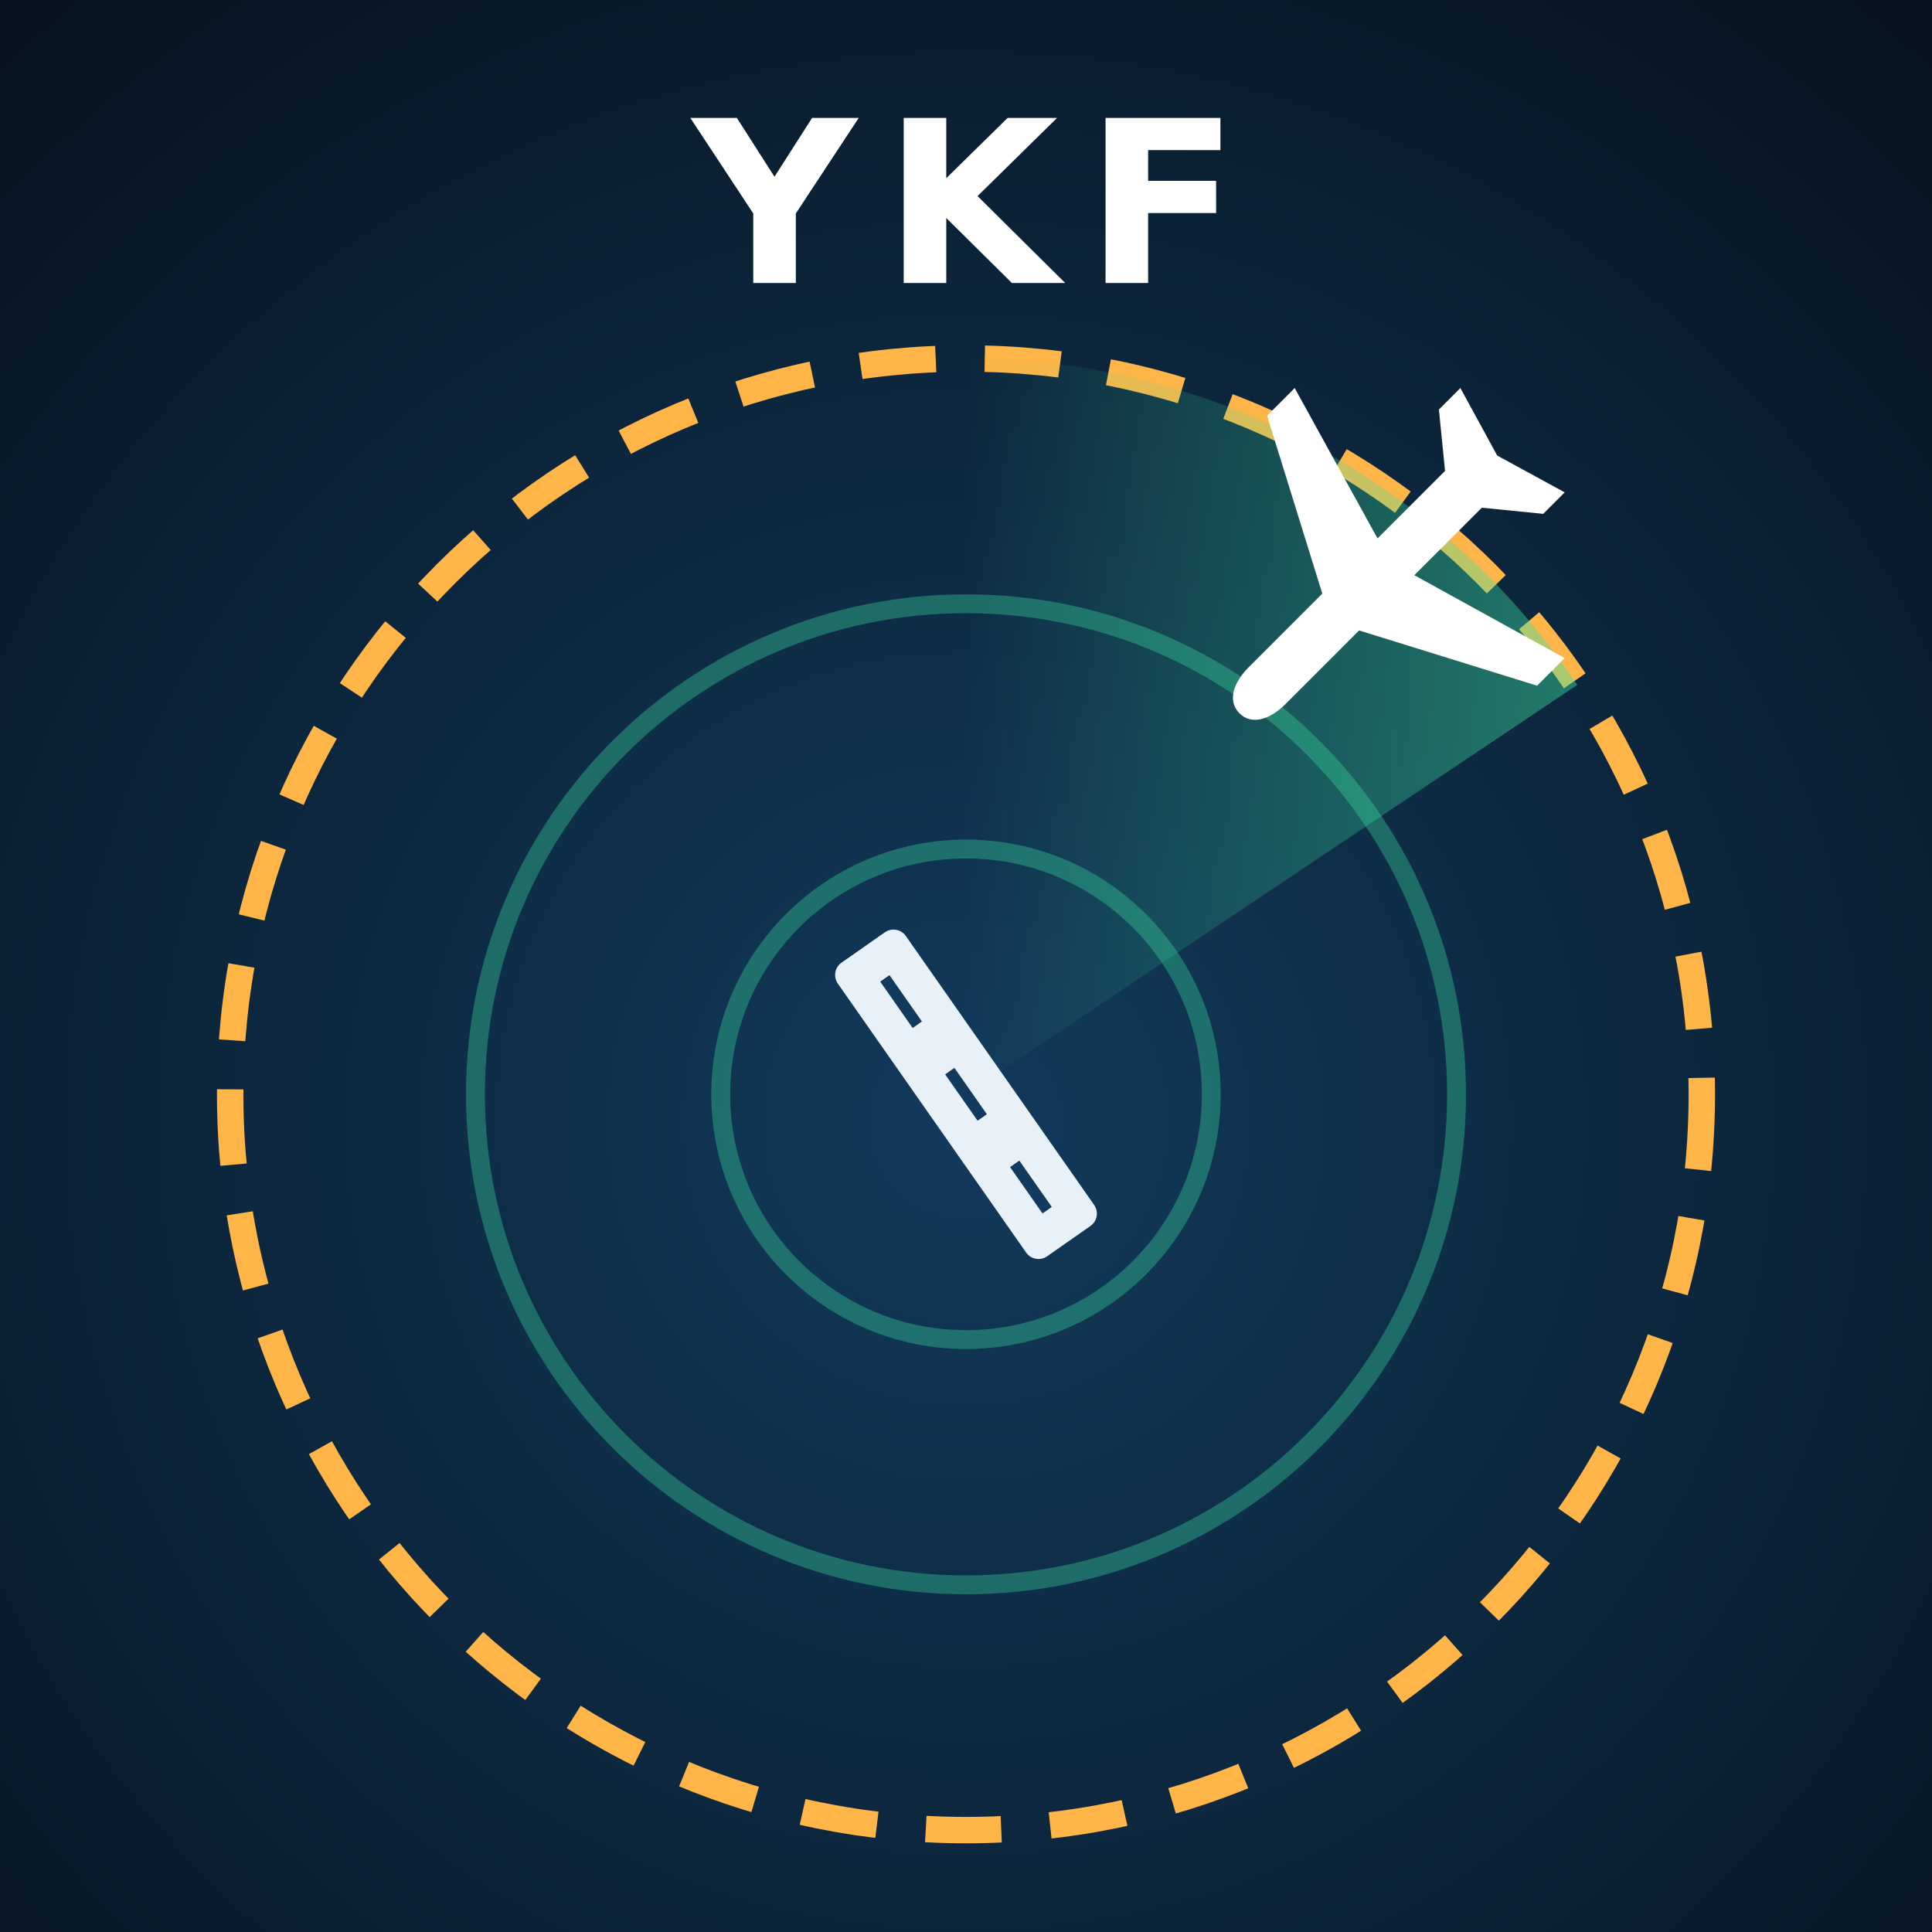
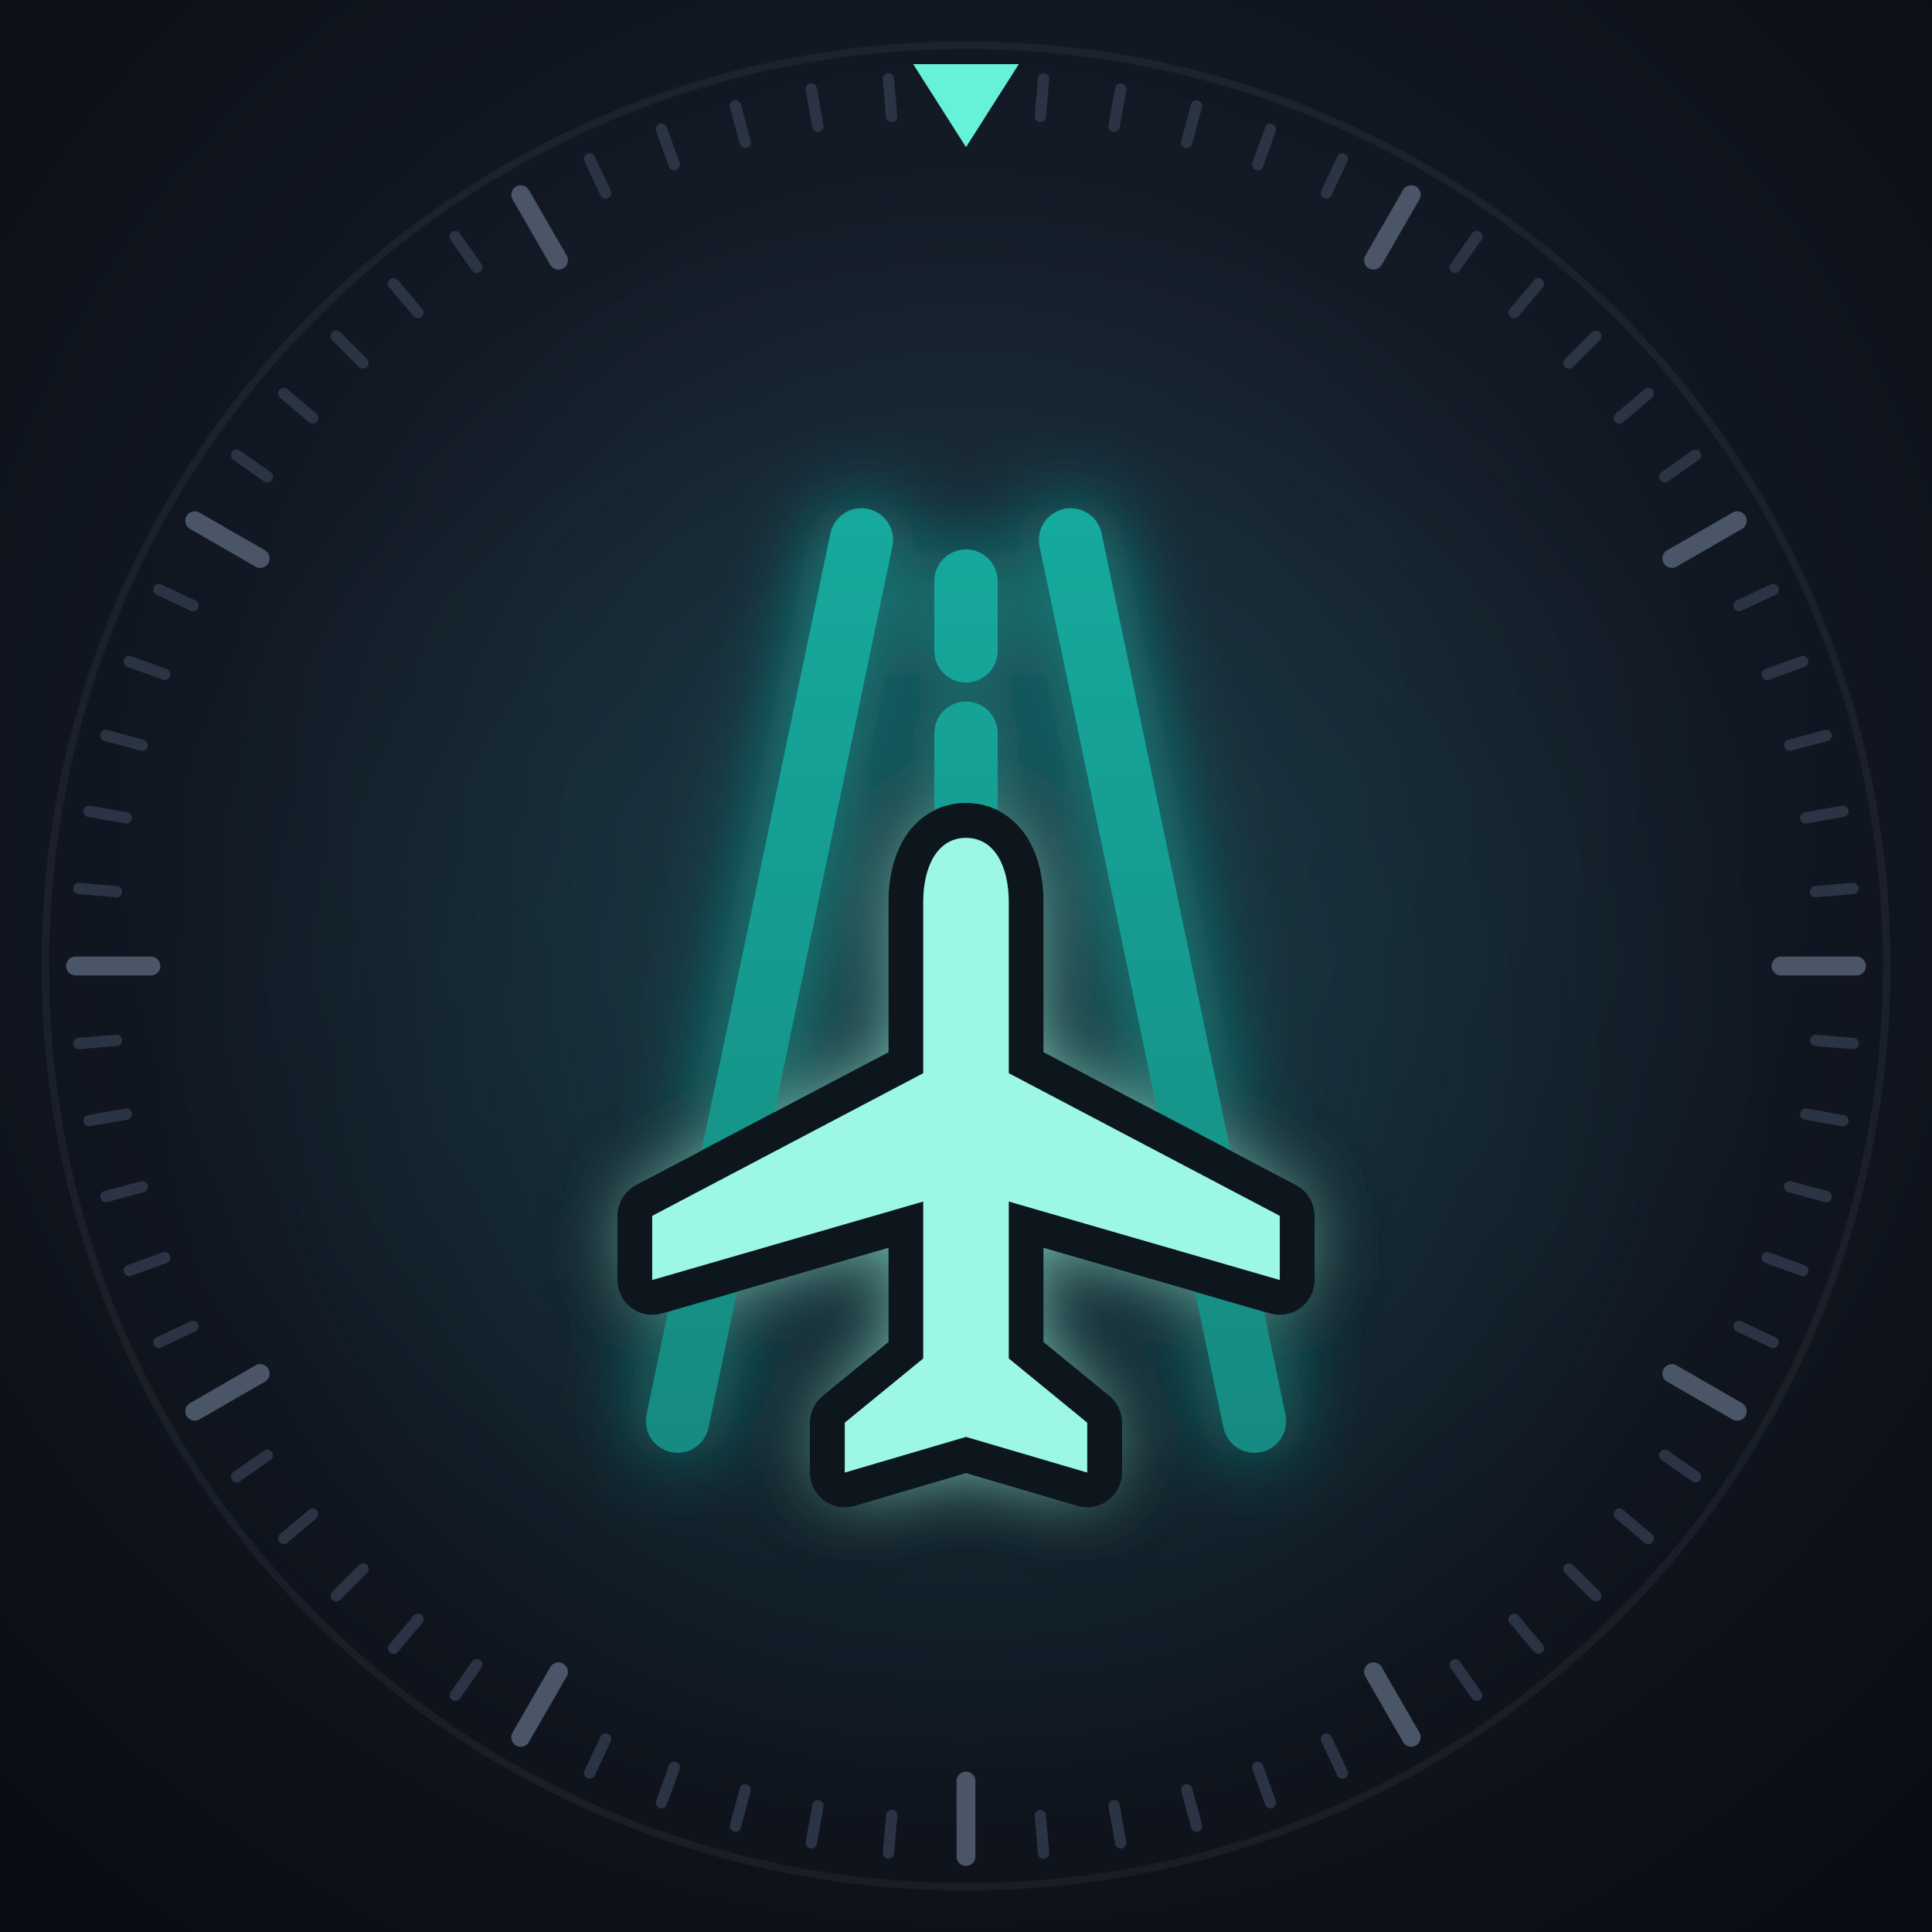
- <svg xmlns="http://www.w3.org/2000/svg" viewBox="0 0 1024 1024">
+ <svg xmlns="http://www.w3.org/2000/svg" width="1024" height="1024" viewBox="0 0 1024 1024">
  <defs>
-     <radialGradient id="bg" cx="50%" cy="58%" r="75%">
-       <stop offset="0" stop-color="#123a5c" />
-       <stop offset="1" stop-color="#07131f" />
+     <radialGradient id="bg" cx="0.5" cy="0.42" r="0.75">
+       <stop offset="0" stop-color="#1d2636" />
+       <stop offset=".55" stop-color="#111722" />
+       <stop offset="1" stop-color="#090c12" />
    </radialGradient>
-     <linearGradient id="sw" x1="0" y1="0" x2="1" y2="0">
-       <stop offset="0" stop-color="#3be3a0" stop-opacity="0" />
-       <stop offset="1" stop-color="#3be3a0" stop-opacity=".45" />
+     <radialGradient id="pool" cx="0.5" cy="0.52" r="0.42">
+       <stop offset="0" stop-color="#17a99d" stop-opacity=".22" />
+       <stop offset="1" stop-color="#17a99d" stop-opacity="0" />
+     </radialGradient>
+     <linearGradient id="gh" gradientUnits="userSpaceOnUse" x1="0" y1="220" x2="0" y2="800">
+       <stop offset="0" stop-color="#9cf7e6" />
+       <stop offset="1" stop-color="#66f2d8" />
    </linearGradient>
+     <linearGradient id="gl" gradientUnits="userSpaceOnUse" x1="0" y1="220" x2="0" y2="800">
+       <stop offset="0" stop-color="#17a99d" />
+       <stop offset="1" stop-color="#138b81" />
+     </linearGradient>
+     <filter id="glow" x="-30%" y="-30%" width="160%" height="160%">
+       <feGaussianBlur stdDeviation="26" result="b" />
+       <feMerge>
+         <feMergeNode in="b" />
+         <feMergeNode in="SourceGraphic" />
+       </feMerge>
+     </filter>
  </defs>
  <rect width="1024" height="1024" fill="url(#bg)" />
-   <g fill="none" stroke="#3be3a0" stroke-opacity=".35" stroke-width="10">
-     <circle cx="512" cy="580" r="130" />
-     <circle cx="512" cy="580" r="260" />
-   </g>
-   <circle cx="512" cy="580" r="390" fill="none" stroke="#ffb547" stroke-width="14" stroke-dasharray="40 26" />
-   <path d="M512 580 L512 190 A390 390 0 0 1 836 363 Z" fill="url(#sw)" />
-   <g transform="translate(512 580) rotate(-35)">
-     <rect x="-22" y="-95" width="44" height="190" rx="8" fill="#e8f1f8" />
-     <g stroke="#123a5c" stroke-width="6">
-       <line x1="0" y1="-75" x2="0" y2="-45" />
-       <line x1="0" y1="-15" x2="0" y2="15" />
-       <line x1="0" y1="45" x2="0" y2="75" />
+   <rect width="1024" height="1024" fill="url(#pool)" />
+   <circle cx="512" cy="512" r="488" fill="none" stroke="#ffffff" stroke-opacity=".05" stroke-width="4" />
+   <line x1="551.4" y1="61.7" x2="553.1" y2="41.8" stroke="#2b3444" stroke-width="6" stroke-linecap="round" />
+   <line x1="590.5" y1="66.9" x2="594.0" y2="47.2" stroke="#2b3444" stroke-width="6" stroke-linecap="round" />
+   <line x1="629.0" y1="75.4" x2="634.2" y2="56.1" stroke="#2b3444" stroke-width="6" stroke-linecap="round" />
+   <line x1="666.6" y1="87.3" x2="673.4" y2="68.5" stroke="#2b3444" stroke-width="6" stroke-linecap="round" />
+   <line x1="703.0" y1="102.3" x2="711.5" y2="84.2" stroke="#2b3444" stroke-width="6" stroke-linecap="round" />
+   <line x1="728.0" y1="137.9" x2="748.0" y2="103.2" stroke="#4a5568" stroke-width="10" stroke-linecap="round" />
+   <line x1="771.3" y1="141.7" x2="782.7" y2="125.4" stroke="#2b3444" stroke-width="6" stroke-linecap="round" />
+   <line x1="802.5" y1="165.7" x2="815.4" y2="150.4" stroke="#2b3444" stroke-width="6" stroke-linecap="round" />
+   <line x1="831.6" y1="192.4" x2="845.8" y2="178.2" stroke="#2b3444" stroke-width="6" stroke-linecap="round" />
+   <line x1="858.3" y1="221.5" x2="873.6" y2="208.6" stroke="#2b3444" stroke-width="6" stroke-linecap="round" />
+   <line x1="882.3" y1="252.7" x2="898.6" y2="241.3" stroke="#2b3444" stroke-width="6" stroke-linecap="round" />
+   <line x1="886.1" y1="296.0" x2="920.8" y2="276.0" stroke="#4a5568" stroke-width="10" stroke-linecap="round" />
+   <line x1="921.7" y1="321.0" x2="939.8" y2="312.5" stroke="#2b3444" stroke-width="6" stroke-linecap="round" />
+   <line x1="936.7" y1="357.4" x2="955.5" y2="350.6" stroke="#2b3444" stroke-width="6" stroke-linecap="round" />
+   <line x1="948.6" y1="395.0" x2="967.9" y2="389.8" stroke="#2b3444" stroke-width="6" stroke-linecap="round" />
+   <line x1="957.1" y1="433.5" x2="976.8" y2="430.0" stroke="#2b3444" stroke-width="6" stroke-linecap="round" />
+   <line x1="962.3" y1="472.6" x2="982.2" y2="470.9" stroke="#2b3444" stroke-width="6" stroke-linecap="round" />
+   <line x1="944.0" y1="512.0" x2="984.0" y2="512.0" stroke="#4a5568" stroke-width="10" stroke-linecap="round" />
+   <line x1="962.3" y1="551.4" x2="982.2" y2="553.1" stroke="#2b3444" stroke-width="6" stroke-linecap="round" />
+   <line x1="957.1" y1="590.5" x2="976.8" y2="594.0" stroke="#2b3444" stroke-width="6" stroke-linecap="round" />
+   <line x1="948.6" y1="629.0" x2="967.9" y2="634.2" stroke="#2b3444" stroke-width="6" stroke-linecap="round" />
+   <line x1="936.7" y1="666.6" x2="955.5" y2="673.4" stroke="#2b3444" stroke-width="6" stroke-linecap="round" />
+   <line x1="921.7" y1="703.0" x2="939.8" y2="711.5" stroke="#2b3444" stroke-width="6" stroke-linecap="round" />
+   <line x1="886.1" y1="728.0" x2="920.8" y2="748.0" stroke="#4a5568" stroke-width="10" stroke-linecap="round" />
+   <line x1="882.3" y1="771.3" x2="898.6" y2="782.7" stroke="#2b3444" stroke-width="6" stroke-linecap="round" />
+   <line x1="858.3" y1="802.5" x2="873.6" y2="815.4" stroke="#2b3444" stroke-width="6" stroke-linecap="round" />
+   <line x1="831.6" y1="831.6" x2="845.8" y2="845.8" stroke="#2b3444" stroke-width="6" stroke-linecap="round" />
+   <line x1="802.5" y1="858.3" x2="815.4" y2="873.6" stroke="#2b3444" stroke-width="6" stroke-linecap="round" />
+   <line x1="771.3" y1="882.3" x2="782.7" y2="898.6" stroke="#2b3444" stroke-width="6" stroke-linecap="round" />
+   <line x1="728.0" y1="886.1" x2="748.0" y2="920.8" stroke="#4a5568" stroke-width="10" stroke-linecap="round" />
+   <line x1="703.0" y1="921.7" x2="711.5" y2="939.8" stroke="#2b3444" stroke-width="6" stroke-linecap="round" />
+   <line x1="666.6" y1="936.7" x2="673.4" y2="955.5" stroke="#2b3444" stroke-width="6" stroke-linecap="round" />
+   <line x1="629.0" y1="948.6" x2="634.2" y2="967.9" stroke="#2b3444" stroke-width="6" stroke-linecap="round" />
+   <line x1="590.5" y1="957.1" x2="594.0" y2="976.8" stroke="#2b3444" stroke-width="6" stroke-linecap="round" />
+   <line x1="551.4" y1="962.3" x2="553.1" y2="982.2" stroke="#2b3444" stroke-width="6" stroke-linecap="round" />
+   <line x1="512.0" y1="944.0" x2="512.0" y2="984.0" stroke="#4a5568" stroke-width="10" stroke-linecap="round" />
+   <line x1="472.6" y1="962.3" x2="470.9" y2="982.2" stroke="#2b3444" stroke-width="6" stroke-linecap="round" />
+   <line x1="433.5" y1="957.1" x2="430.0" y2="976.8" stroke="#2b3444" stroke-width="6" stroke-linecap="round" />
+   <line x1="395.0" y1="948.6" x2="389.8" y2="967.9" stroke="#2b3444" stroke-width="6" stroke-linecap="round" />
+   <line x1="357.4" y1="936.7" x2="350.6" y2="955.5" stroke="#2b3444" stroke-width="6" stroke-linecap="round" />
+   <line x1="321.0" y1="921.7" x2="312.5" y2="939.8" stroke="#2b3444" stroke-width="6" stroke-linecap="round" />
+   <line x1="296.0" y1="886.1" x2="276.0" y2="920.8" stroke="#4a5568" stroke-width="10" stroke-linecap="round" />
+   <line x1="252.7" y1="882.3" x2="241.3" y2="898.6" stroke="#2b3444" stroke-width="6" stroke-linecap="round" />
+   <line x1="221.5" y1="858.3" x2="208.6" y2="873.6" stroke="#2b3444" stroke-width="6" stroke-linecap="round" />
+   <line x1="192.4" y1="831.6" x2="178.2" y2="845.8" stroke="#2b3444" stroke-width="6" stroke-linecap="round" />
+   <line x1="165.7" y1="802.5" x2="150.4" y2="815.4" stroke="#2b3444" stroke-width="6" stroke-linecap="round" />
+   <line x1="141.7" y1="771.3" x2="125.4" y2="782.7" stroke="#2b3444" stroke-width="6" stroke-linecap="round" />
+   <line x1="137.9" y1="728.0" x2="103.2" y2="748.0" stroke="#4a5568" stroke-width="10" stroke-linecap="round" />
+   <line x1="102.3" y1="703.0" x2="84.2" y2="711.5" stroke="#2b3444" stroke-width="6" stroke-linecap="round" />
+   <line x1="87.3" y1="666.6" x2="68.5" y2="673.4" stroke="#2b3444" stroke-width="6" stroke-linecap="round" />
+   <line x1="75.4" y1="629.0" x2="56.1" y2="634.2" stroke="#2b3444" stroke-width="6" stroke-linecap="round" />
+   <line x1="66.9" y1="590.5" x2="47.2" y2="594.0" stroke="#2b3444" stroke-width="6" stroke-linecap="round" />
+   <line x1="61.7" y1="551.4" x2="41.8" y2="553.1" stroke="#2b3444" stroke-width="6" stroke-linecap="round" />
+   <line x1="80.0" y1="512.0" x2="40.0" y2="512.0" stroke="#4a5568" stroke-width="10" stroke-linecap="round" />
+   <line x1="61.7" y1="472.6" x2="41.8" y2="470.9" stroke="#2b3444" stroke-width="6" stroke-linecap="round" />
+   <line x1="66.9" y1="433.5" x2="47.2" y2="430.0" stroke="#2b3444" stroke-width="6" stroke-linecap="round" />
+   <line x1="75.4" y1="395.0" x2="56.1" y2="389.8" stroke="#2b3444" stroke-width="6" stroke-linecap="round" />
+   <line x1="87.3" y1="357.4" x2="68.5" y2="350.6" stroke="#2b3444" stroke-width="6" stroke-linecap="round" />
+   <line x1="102.3" y1="321.0" x2="84.2" y2="312.5" stroke="#2b3444" stroke-width="6" stroke-linecap="round" />
+   <line x1="137.9" y1="296.0" x2="103.2" y2="276.0" stroke="#4a5568" stroke-width="10" stroke-linecap="round" />
+   <line x1="141.7" y1="252.7" x2="125.4" y2="241.3" stroke="#2b3444" stroke-width="6" stroke-linecap="round" />
+   <line x1="165.7" y1="221.5" x2="150.4" y2="208.6" stroke="#2b3444" stroke-width="6" stroke-linecap="round" />
+   <line x1="192.4" y1="192.4" x2="178.2" y2="178.2" stroke="#2b3444" stroke-width="6" stroke-linecap="round" />
+   <line x1="221.5" y1="165.7" x2="208.6" y2="150.4" stroke="#2b3444" stroke-width="6" stroke-linecap="round" />
+   <line x1="252.7" y1="141.7" x2="241.3" y2="125.4" stroke="#2b3444" stroke-width="6" stroke-linecap="round" />
+   <line x1="296.0" y1="137.9" x2="276.0" y2="103.2" stroke="#4a5568" stroke-width="10" stroke-linecap="round" />
+   <line x1="321.0" y1="102.3" x2="312.5" y2="84.2" stroke="#2b3444" stroke-width="6" stroke-linecap="round" />
+   <line x1="357.4" y1="87.3" x2="350.6" y2="68.5" stroke="#2b3444" stroke-width="6" stroke-linecap="round" />
+   <line x1="395.0" y1="75.4" x2="389.8" y2="56.1" stroke="#2b3444" stroke-width="6" stroke-linecap="round" />
+   <line x1="433.5" y1="66.9" x2="430.0" y2="47.2" stroke="#2b3444" stroke-width="6" stroke-linecap="round" />
+   <line x1="472.6" y1="61.7" x2="470.9" y2="41.8" stroke="#2b3444" stroke-width="6" stroke-linecap="round" />
+   <path d="M484,34 L540,34 L512,78 Z" fill="#66f2d8" />
+   <g transform="translate(512 518) scale(.84) translate(-512 -512)" filter="url(#glow)">
+     <path d="M446,236 L330,792 M578,236 L694,792" stroke="url(#gl)" stroke-width="40" stroke-linecap="round" fill="none" />
+     <path d="M512,262 V500" stroke="url(#gl)" stroke-width="40" stroke-linecap="round" fill="none" stroke-dasharray="44 52" />
+     <g transform="translate(512 640) rotate(0) scale(4.5)">
+       <path d="M0-48c4 0 6 4 6 9v24l38 20v9l-38-11v22l11 9v7l-17-5-17 5v-7l11-9v-22l-38 11v-9l38-20v-24c0-5 2-9 6-9z" fill="#0d121b" stroke="#0d121b" stroke-width="9.778" stroke-linejoin="round" />
+       <path d="M0-48c4 0 6 4 6 9v24l38 20v9l-38-11v22l11 9v7l-17-5-17 5v-7l11-9v-22l-38 11v-9l38-20v-24c0-5 2-9 6-9z" fill="url(#gh)" />
    </g>
  </g>
-   <g transform="translate(735 300) rotate(-135) scale(2.3)" fill="#ffffff">
-     <path d="M0-48c4 0 6 4 6 9v24l38 20v9l-38-11v22l11 9v7l-17-5-17 5v-7l11-9v-22l-38 11v-9l38-20v-24c0-5 2-9 6-9z" />
-   </g>
-   <text x="512" y="150" text-anchor="middle" font-family="DejaVu Sans, Arial, sans-serif" font-weight="700" font-size="120" fill="#ffffff" letter-spacing="14">YKF</text>
</svg>
